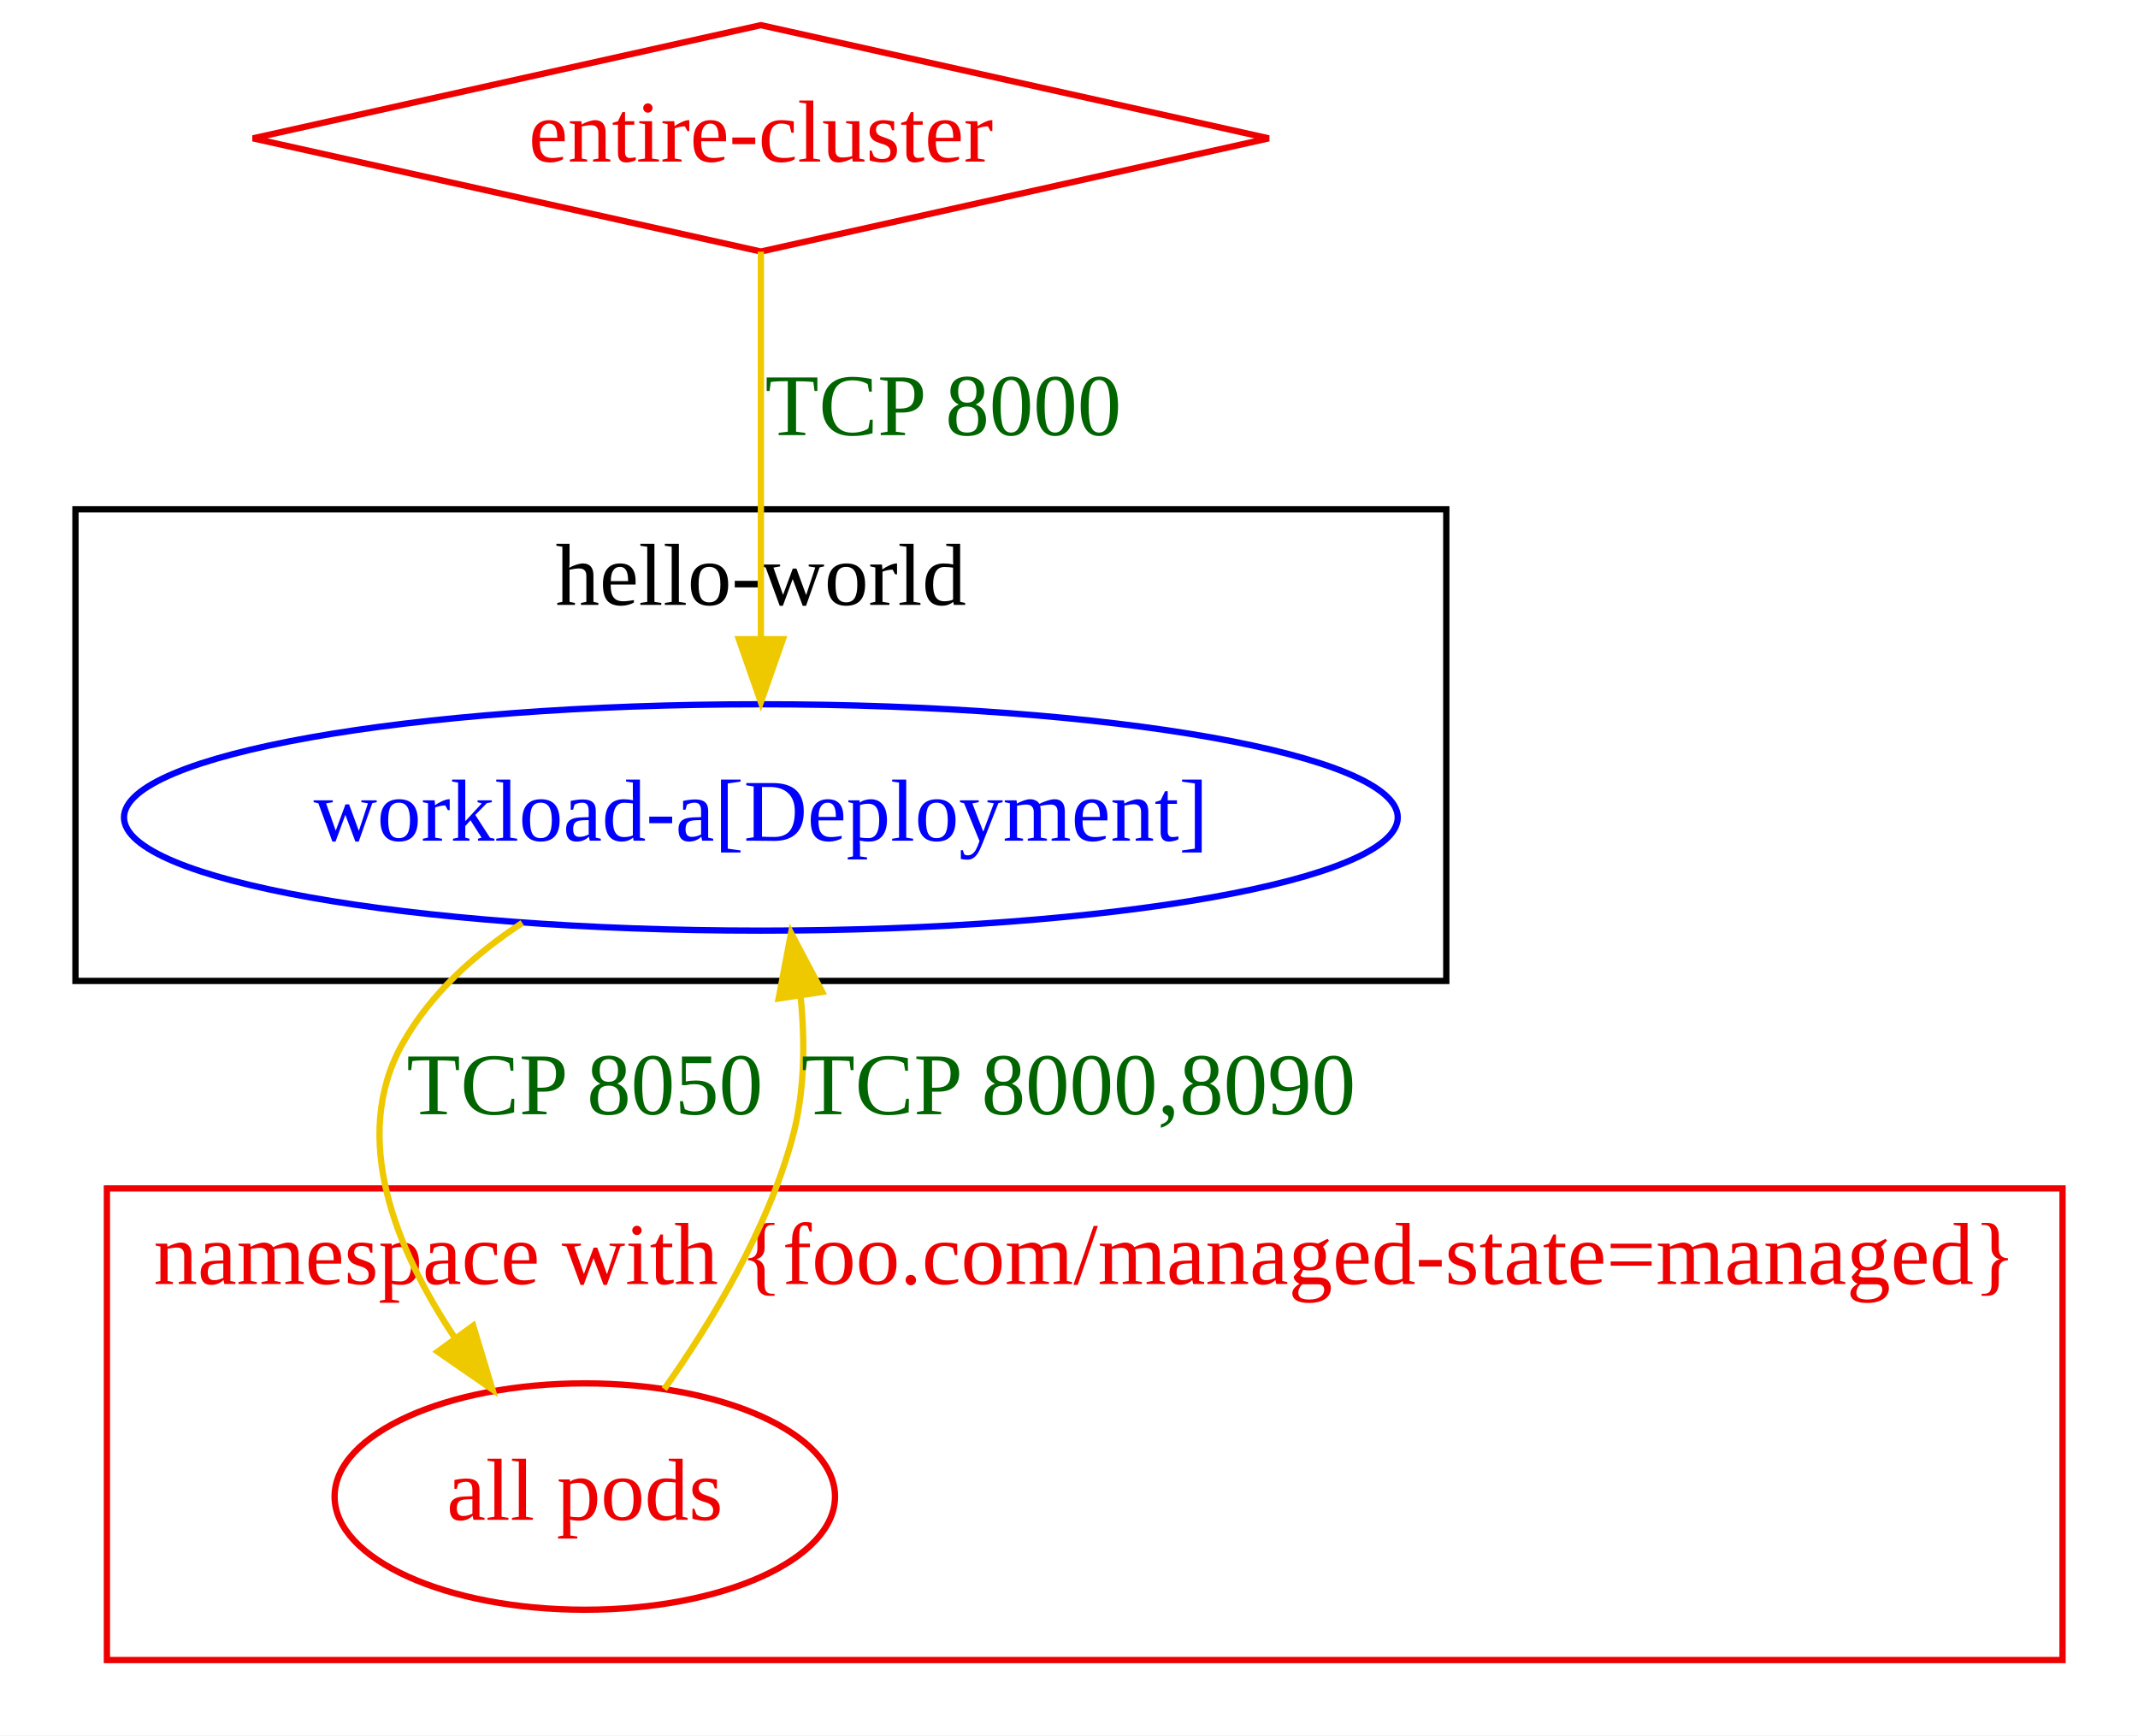
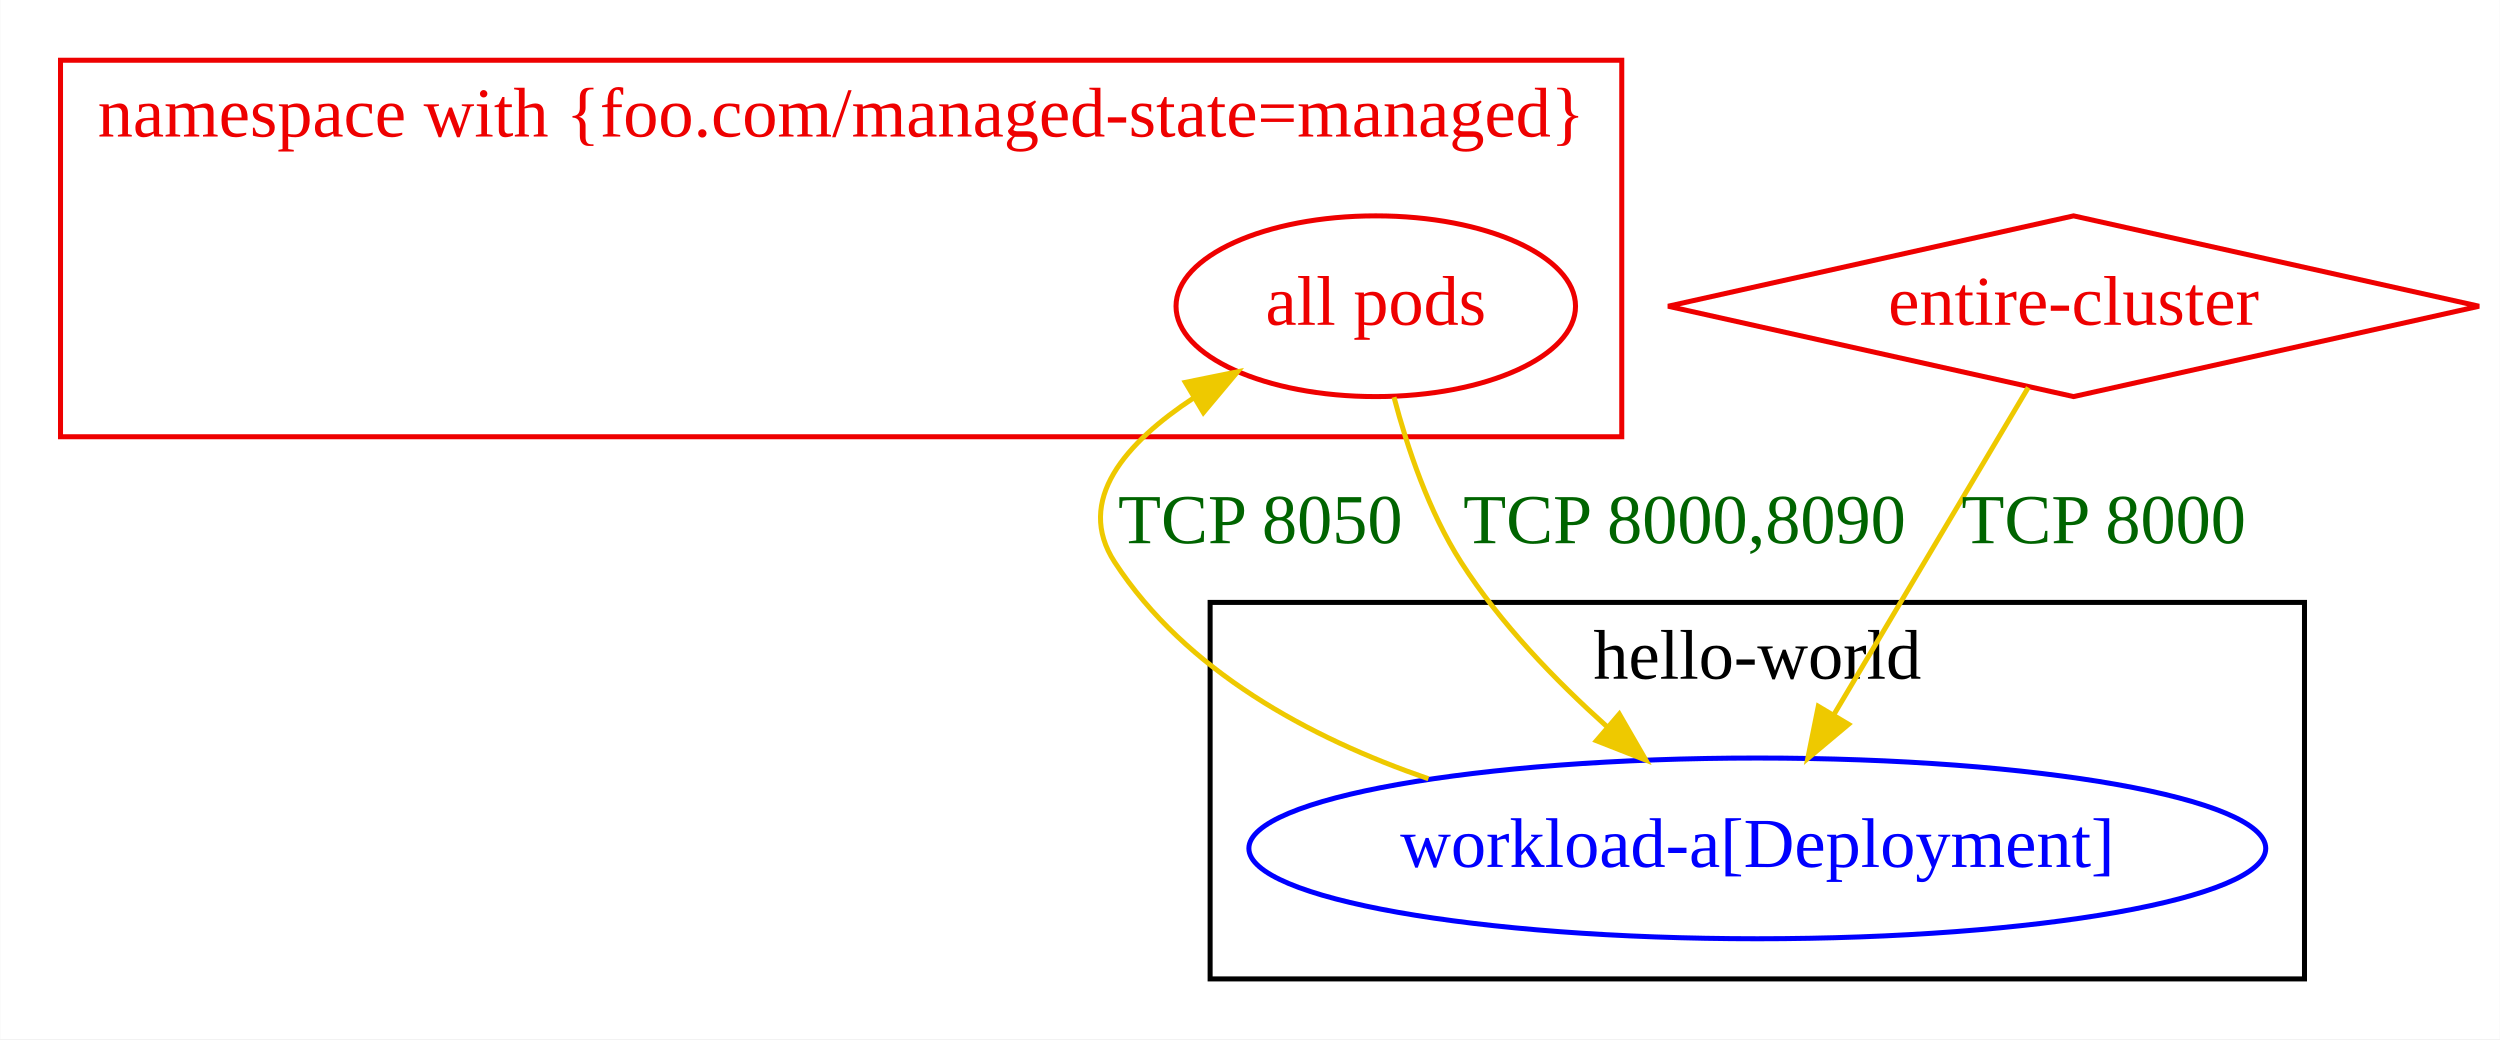
- <svg xmlns="http://www.w3.org/2000/svg" width="340pt" height="276pt" viewBox="0.00 0.00 340.00 276.00">
-   <g id="graph0" class="graph" transform="scale(1 1) rotate(0) translate(4 272)">
-     <polygon fill="white" stroke="transparent" points="-4,4 -4,-272 336,-272 336,4 -4,4" />
+ <svg xmlns="http://www.w3.org/2000/svg" width="498pt" height="207pt" viewBox="0.00 0.00 497.89 207.00">
+   <g id="graph0" class="graph" transform="scale(1 1) rotate(0) translate(4 203)">
+     <polygon fill="white" stroke="transparent" points="-4,4 -4,-203 493.89,-203 493.89,4 -4,4" />
    <g id="clust2" class="cluster">
-       <polygon fill="none" stroke="#ee0000" points="13,-8 13,-83 324,-83 324,-8 13,-8" />
-       <text text-anchor="middle" x="168.5" y="-67.8" font-family="Times New Roman,serif" font-size="14.00" fill="#ee0000">namespace with {foo.com/managed-state=managed}</text>
+       <polygon fill="none" stroke="#ee0000" points="8,-116 8,-191 319,-191 319,-116 8,-116" />
+       <text text-anchor="middle" x="163.5" y="-175.8" font-family="Times New Roman,serif" font-size="14.00" fill="#ee0000">namespace with {foo.com/managed-state=managed}</text>
    </g>
    <g id="clust1" class="cluster">
-       <polygon fill="none" stroke="black" points="8,-116 8,-191 226,-191 226,-116 8,-116" />
-       <text text-anchor="middle" x="117" y="-175.8" font-family="Times New Roman,serif" font-size="14.00">hello-world</text>
+       <polygon fill="none" stroke="black" points="237,-8 237,-83 455,-83 455,-8 237,-8" />
+       <text text-anchor="middle" x="346" y="-67.8" font-family="Times New Roman,serif" font-size="14.00">hello-world</text>
    </g>
    <g id="node1" class="node">
-       <ellipse fill="none" stroke="blue" cx="117" cy="-142" rx="101.28" ry="18" />
-       <text text-anchor="middle" x="117" y="-138.3" font-family="Times New Roman,serif" font-size="14.00" fill="blue">workload-a[Deployment]</text>
+       <ellipse fill="none" stroke="blue" cx="346" cy="-34" rx="101.28" ry="18" />
+       <text text-anchor="middle" x="346" y="-30.3" font-family="Times New Roman,serif" font-size="14.00" fill="blue">workload-a[Deployment]</text>
    </g>
    <g id="node2" class="node">
-       <ellipse fill="none" stroke="#ee0000" cx="89" cy="-34" rx="39.79" ry="18" />
-       <text text-anchor="middle" x="89" y="-30.3" font-family="Times New Roman,serif" font-size="14.00" fill="#ee0000">all pods</text>
+       <ellipse fill="none" stroke="#ee0000" cx="270" cy="-142" rx="39.79" ry="18" />
+       <text text-anchor="middle" x="270" y="-138.3" font-family="Times New Roman,serif" font-size="14.00" fill="#ee0000">all pods</text>
    </g>
    <g id="edge3" class="edge">
-       <path fill="none" stroke="#eec900" d="M79.06,-125.23C71.44,-120.24 64.42,-113.9 60,-106 51.66,-91.08 58.97,-73.28 68.34,-59.23" />
-       <polygon fill="#eec900" stroke="#eec900" points="71.25,-61.17 74.31,-51.02 65.6,-57.04 71.25,-61.17" />
-       <text text-anchor="middle" x="89" y="-94.8" font-family="Times New Roman,serif" font-size="14.00" fill="darkgreen">TCP 8050</text>
+       <path fill="none" stroke="#eec900" d="M280.49,-47.87C256.67,-56.06 232.14,-69.38 218,-91 209.94,-103.33 220.26,-114.88 233.77,-123.77" />
+       <polygon fill="#eec900" stroke="#eec900" points="232.07,-126.83 242.46,-128.94 235.66,-120.82 232.07,-126.83" />
+       <text text-anchor="middle" x="247" y="-94.8" font-family="Times New Roman,serif" font-size="14.00" fill="darkgreen">TCP 8050</text>
    </g>
    <g id="edge1" class="edge">
-       <path fill="none" stroke="#eec900" d="M101.63,-51.09C109.17,-61.75 118.02,-76.41 122,-91 123.97,-98.21 124.06,-106.19 123.31,-113.62" />
-       <polygon fill="#eec900" stroke="#eec900" points="119.83,-113.21 121.8,-123.62 126.75,-114.25 119.83,-113.21" />
-       <text text-anchor="middle" x="167.5" y="-94.8" font-family="Times New Roman,serif" font-size="14.00" fill="darkgreen">TCP 8000,8090</text>
+       <path fill="none" stroke="#eec900" d="M273.63,-123.88C276.29,-113.77 280.57,-101.04 287,-91 294.77,-78.87 305.71,-67.52 316.07,-58.24" />
+       <polygon fill="#eec900" stroke="#eec900" points="318.51,-60.76 323.81,-51.58 313.95,-55.45 318.51,-60.76" />
+       <text text-anchor="middle" x="331.5" y="-94.8" font-family="Times New Roman,serif" font-size="14.00" fill="darkgreen">TCP 8000,8090</text>
    </g>
    <g id="node3" class="node">
-       <polygon fill="none" stroke="#ee0000" points="117,-268 36.23,-250 117,-232 197.77,-250 117,-268" />
-       <text text-anchor="middle" x="117" y="-246.3" font-family="Times New Roman,serif" font-size="14.00" fill="#ee0000">entire-cluster</text>
+       <polygon fill="none" stroke="#ee0000" points="409,-160 328.23,-142 409,-124 489.77,-142 409,-160" />
+       <text text-anchor="middle" x="409" y="-138.3" font-family="Times New Roman,serif" font-size="14.00" fill="#ee0000">entire-cluster</text>
    </g>
    <g id="edge2" class="edge">
-       <path fill="none" stroke="#eec900" d="M117,-231.97C117,-215.38 117,-189.88 117,-170.43" />
-       <polygon fill="#eec900" stroke="#eec900" points="120.5,-170.34 117,-160.34 113.5,-170.34 120.5,-170.34" />
-       <text text-anchor="middle" x="146" y="-202.8" font-family="Times New Roman,serif" font-size="14.00" fill="darkgreen">TCP 8000</text>
+       <path fill="none" stroke="#eec900" d="M399.97,-125.81C389.88,-108.83 373.37,-81.06 361.27,-60.68" />
+       <polygon fill="#eec900" stroke="#eec900" points="364.17,-58.72 356.05,-51.91 358.15,-62.3 364.17,-58.72" />
+       <text text-anchor="middle" x="415" y="-94.8" font-family="Times New Roman,serif" font-size="14.00" fill="darkgreen">TCP 8000</text>
    </g>
  </g>
</svg>
